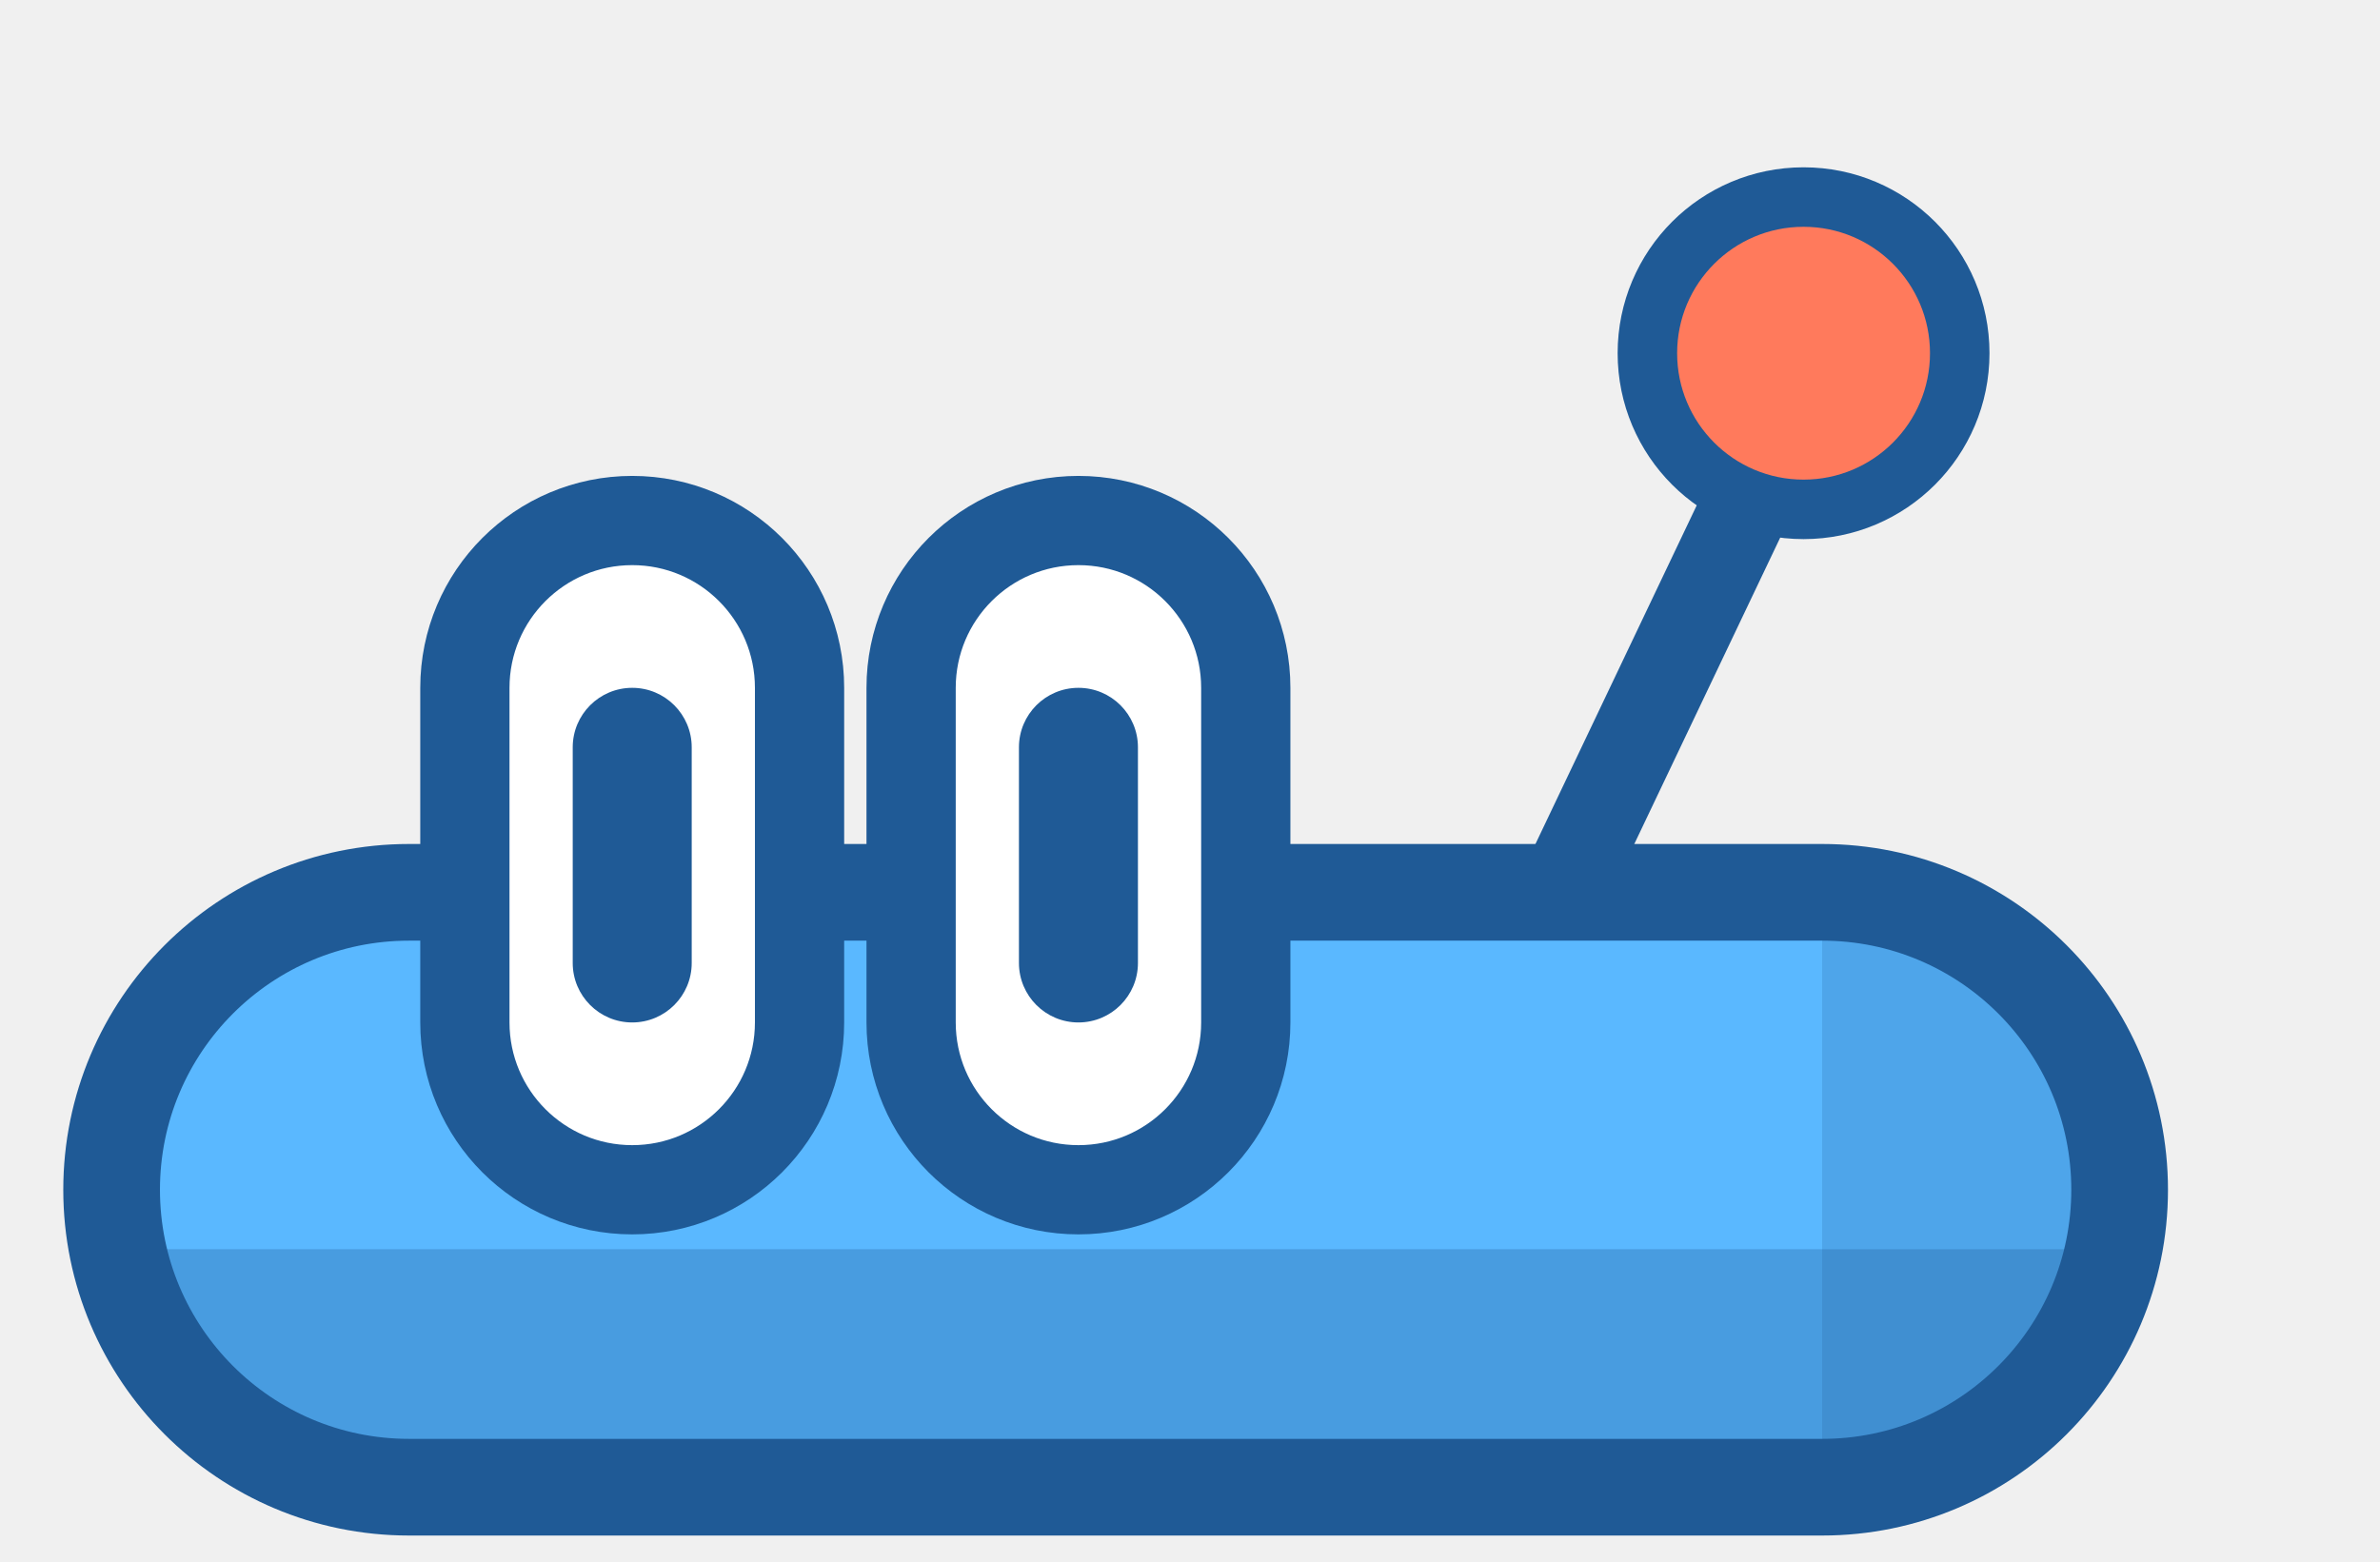
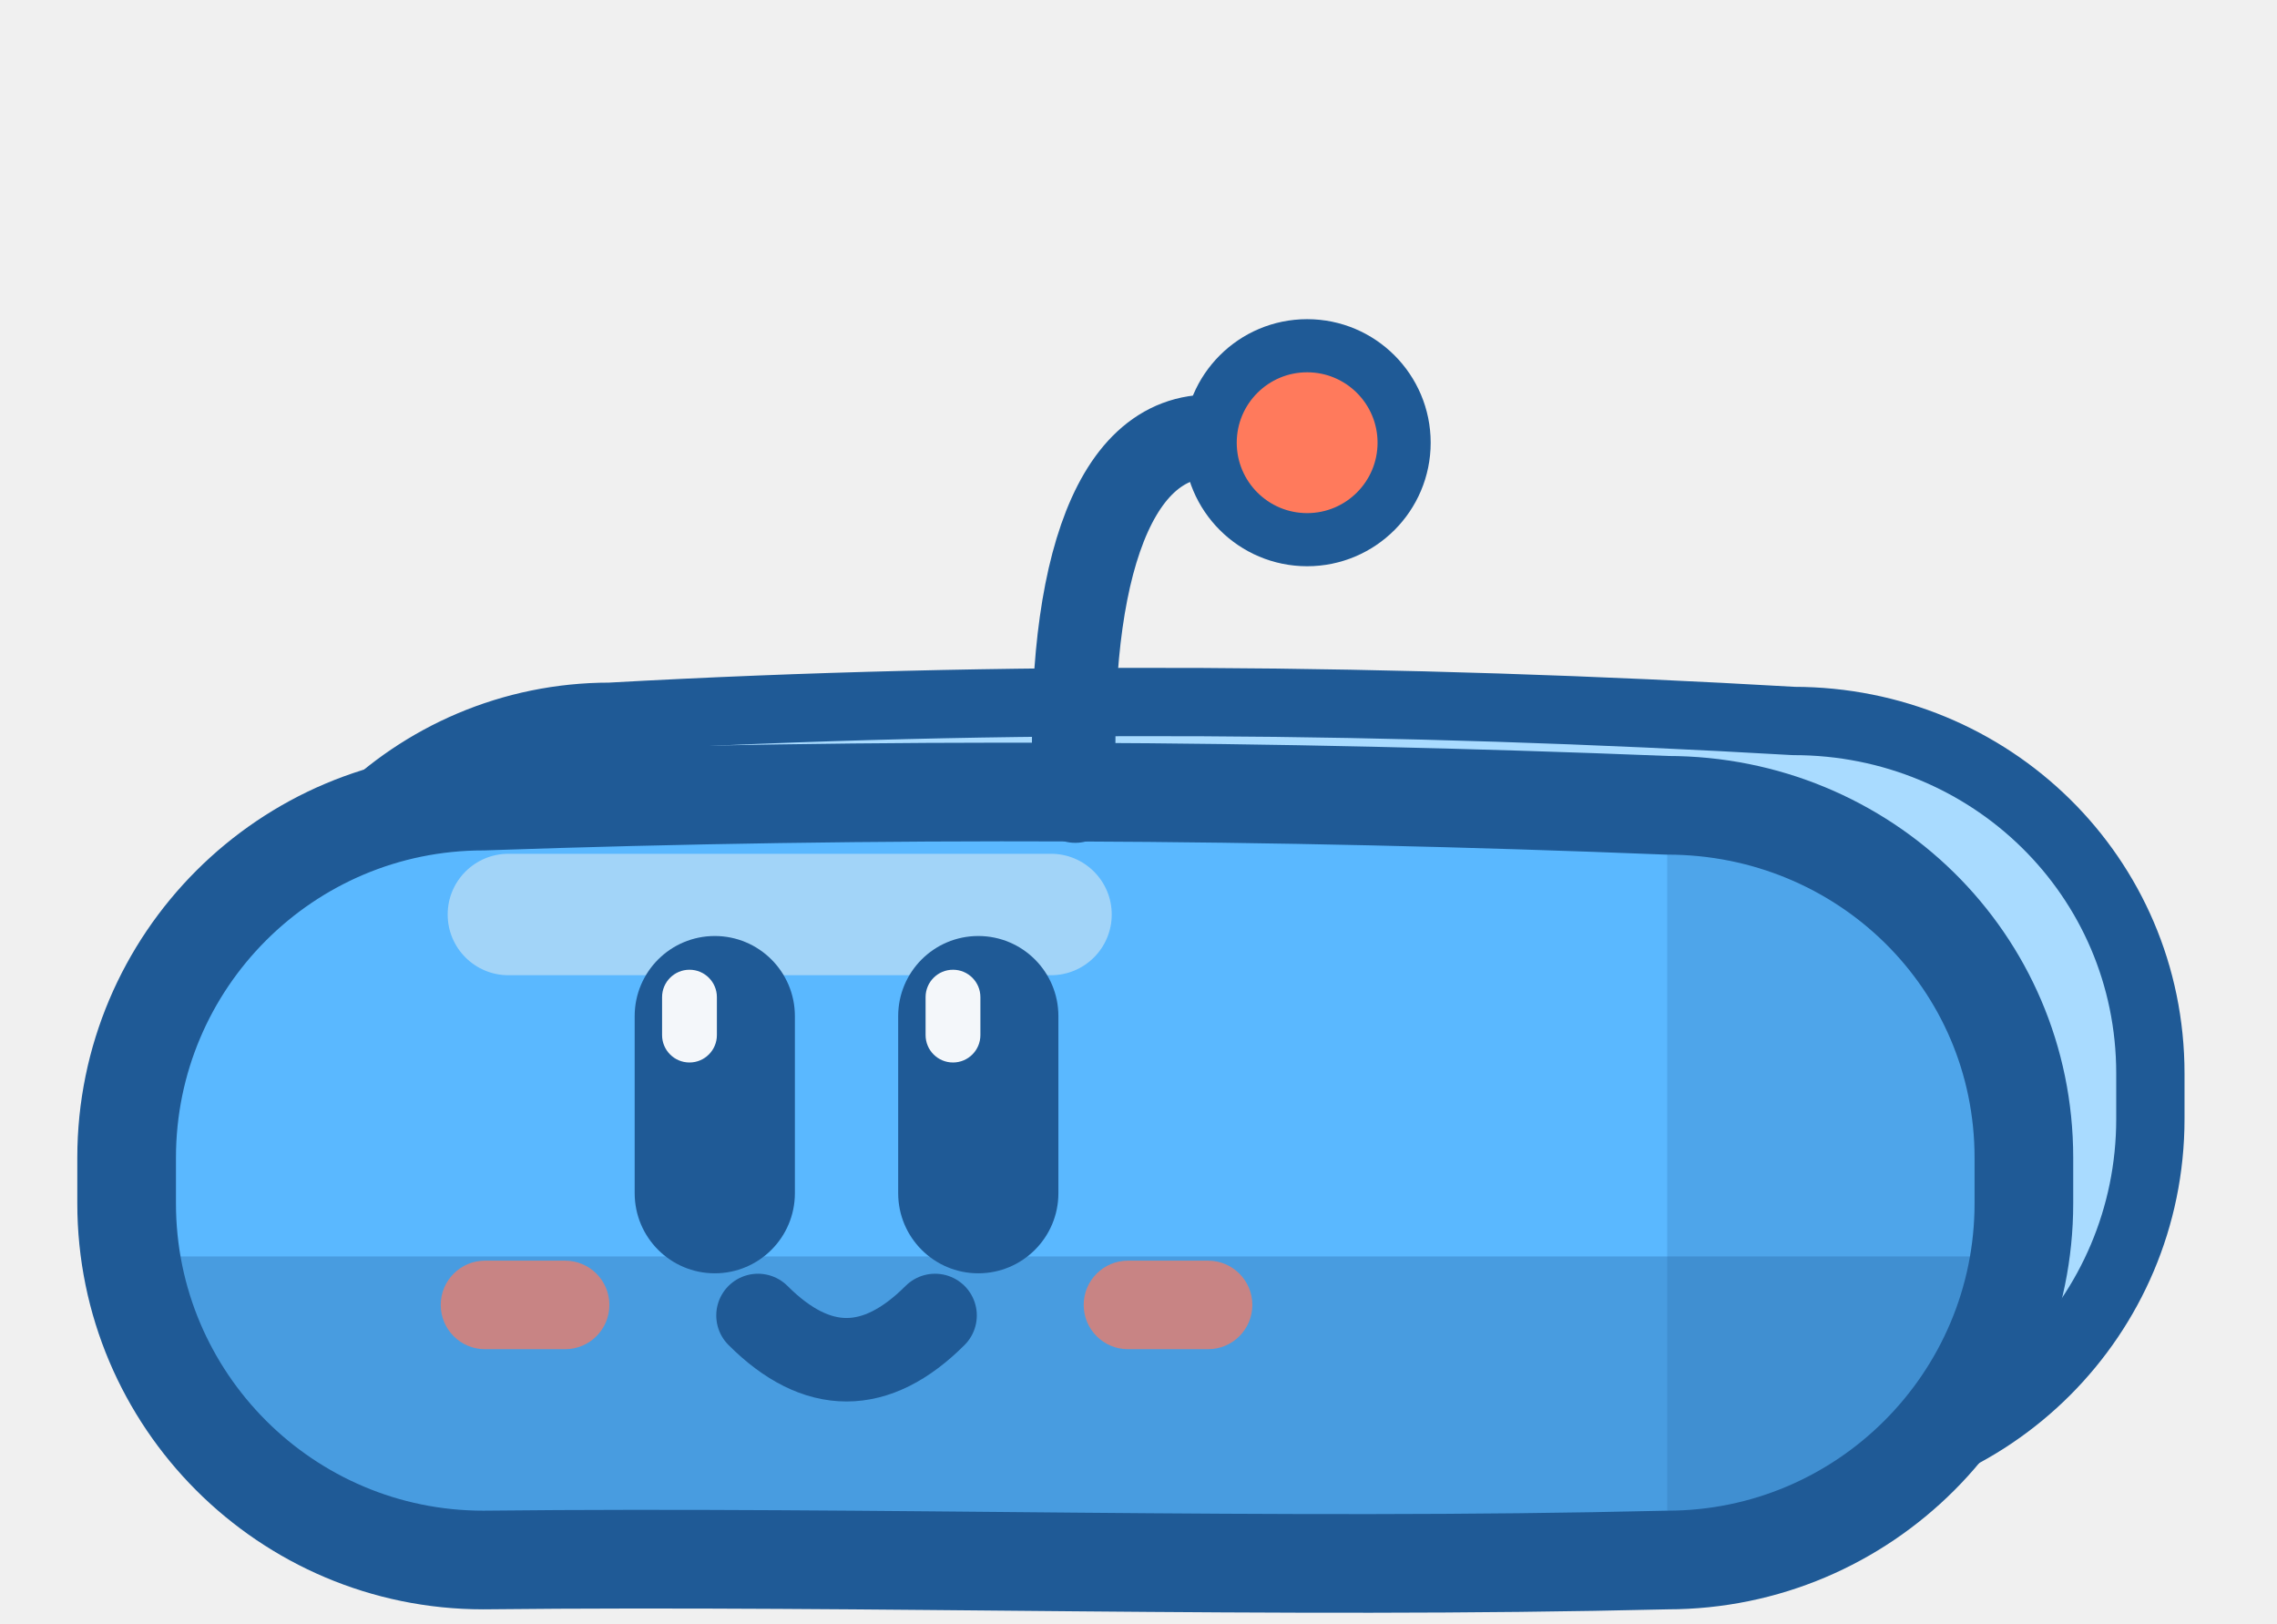
- <svg xmlns="http://www.w3.org/2000/svg" width="27.43" height="18" viewBox="0 -2 64 42" fill="none">
-   <rect x="3" y="22" width="54" height="16" rx="8" fill="#5AB8FF" />
-   <path d="M56.84 31.6 C56.08 35.32 52.8 38 49 38 L11 38 C7.2 38 3.92 35.32 3.16 31.6 Z" fill="#1F5A96" opacity="0.3" />
-   <path d="M49 22 L49 22 C53.42 22 57 25.58 57 30 C57 34.42 53.42 38 49 38 Z" fill="#1F5A96" opacity="0.2" />
-   <rect x="3" y="22" width="54" height="16" rx="8" stroke="#1F5A96" stroke-width="2.6" stroke-linecap="round" stroke-linejoin="round" />
-   <path d="M42 22 L47 11.5" stroke="#1F5A96" stroke-width="2.4" stroke-linecap="round" stroke-linejoin="round" />
-   <circle cx="48.5" cy="7.5" r="4.2" fill="#FF7A5C" />
-   <circle cx="48.5" cy="7.5" r="4.2" stroke="#1F5A96" stroke-width="1.6" stroke-linecap="round" stroke-linejoin="round" />
-   <rect x="12.5" y="12" width="9" height="18" rx="4.5" fill="#FFFFFF" />
-   <rect x="12.5" y="12" width="9" height="18" rx="4.5" stroke="#1F5A96" stroke-width="2.4" stroke-linecap="round" stroke-linejoin="round" />
-   <rect x="15.4" y="16.5" width="3.2" height="9" rx="1.6" fill="#1F5A96" />
-   <rect x="24.5" y="12" width="9" height="18" rx="4.5" fill="#FFFFFF" />
-   <rect x="24.5" y="12" width="9" height="18" rx="4.5" stroke="#1F5A96" stroke-width="2.4" stroke-linecap="round" stroke-linejoin="round" />
-   <rect x="27.4" y="16.5" width="3.2" height="9" rx="1.6" fill="#1F5A96" />
+ <svg xmlns="http://www.w3.org/2000/svg" width="25.25" height="18" viewBox="4 23 108 77" fill="none">
+   <path d="M32.92 57 C51.64 55.96 70.36 56.12 89.08 57.2 C98.42 57.2 106 64.58 106 73.92 L106 76.08 C106 85.42 98.42 93 89.08 93 C70.36 93.45 51.64 92.8 32.92 93 C23.58 93 16 85.42 16 76.08 L16 73.92 C16 64.58 23.58 57 32.92 57 Z" fill="#A9DBFF" />
+   <path d="M32.92 57 C51.64 55.96 70.36 56.12 89.08 57.2 C98.42 57.2 106 64.58 106 73.92 L106 76.08 C106 85.42 98.42 93 89.08 93 C70.36 93.45 51.64 92.8 32.92 93 C23.58 93 16 85.42 16 76.08 L16 73.92 C16 64.58 23.58 57 32.92 57 Z" stroke="#1F5A96" stroke-width="3.24" stroke-linecap="round" stroke-linejoin="round" />
+   <path d="M26.92 61 C45.64 60.35 64.36 60.45 83.08 61.2 C92.42 61.2 100 68.58 100 77.92 L100 80.08 C100 89.42 92.42 97 83.08 97 C64.36 97.45 45.64 96.8 26.92 97 C17.58 97 10 89.42 10 80.08 L10 77.92 C10 68.58 17.58 61 26.92 61 Z" fill="#5AB8FF" />
+   <path d="M99.81 82.6 C98.56 90.88 91.45 97 83.08 97 L26.92 97 C18.55 97 11.44 90.88 10.19 82.6 Z" fill="#1F5A96" opacity="0.3" />
+   <path d="M83.08 61 L83.08 61 C92.42 61 100 68.58 100 77.92 L100 80.08 C100 89.42 92.42 97 83.08 97 Z" fill="#1F5A96" opacity="0.2" />
+   <rect x="25.23" y="63.5" width="31.5" height="5.76" rx="2.88" fill="#FBF7EF" opacity="0.45" />
+   <path d="M26.92 61 C45.64 60.35 64.36 60.45 83.08 61.2 C92.42 61.2 100 68.58 100 77.92 L100 80.08 C100 89.42 92.42 97 83.08 97 C64.36 97.45 45.64 96.8 26.92 97 C17.58 97 10 89.42 10 80.08 L10 77.92 C10 68.58 17.58 61 26.92 61 Z" stroke="#1F5A96" stroke-width="4.68" stroke-linecap="round" stroke-linejoin="round" />
+   <path d="M55 61 C54.5 51 56.5 43.5 61.6 43.7" stroke="#1F5A96" stroke-width="3.96" stroke-linecap="round" stroke-linejoin="round" />
+   <circle cx="66" cy="44" r="4.6" fill="#FF7A5C" />
+   <circle cx="66" cy="44" r="4.6" stroke="#1F5A96" stroke-width="2.52" stroke-linecap="round" stroke-linejoin="round" />
+   <rect x="24.9" y="82.8" width="8" height="4.2" rx="2.1" fill="#FF7A5C" opacity="0.7" />
+   <rect x="55.4" y="82.8" width="8" height="4.2" rx="2.1" fill="#FF7A5C" opacity="0.7" />
+   <rect x="34.1" y="67.4" width="7.6" height="16" rx="3.8" fill="#1F5A96" />
+   <rect x="35.4" y="69" width="2.6" height="4.4" rx="1.3" fill="#FFFFFF" opacity="0.95" />
+   <rect x="46.6" y="67.4" width="7.6" height="16" rx="3.8" fill="#1F5A96" />
+   <rect x="47.9" y="69" width="2.6" height="4.4" rx="1.3" fill="#FFFFFF" opacity="0.95" />
+   <path d="M39.95 85.4 Q44.15 89.6 48.35 85.4" stroke="#1F5A96" stroke-width="3.96" stroke-linecap="round" stroke-linejoin="round" />
</svg>
